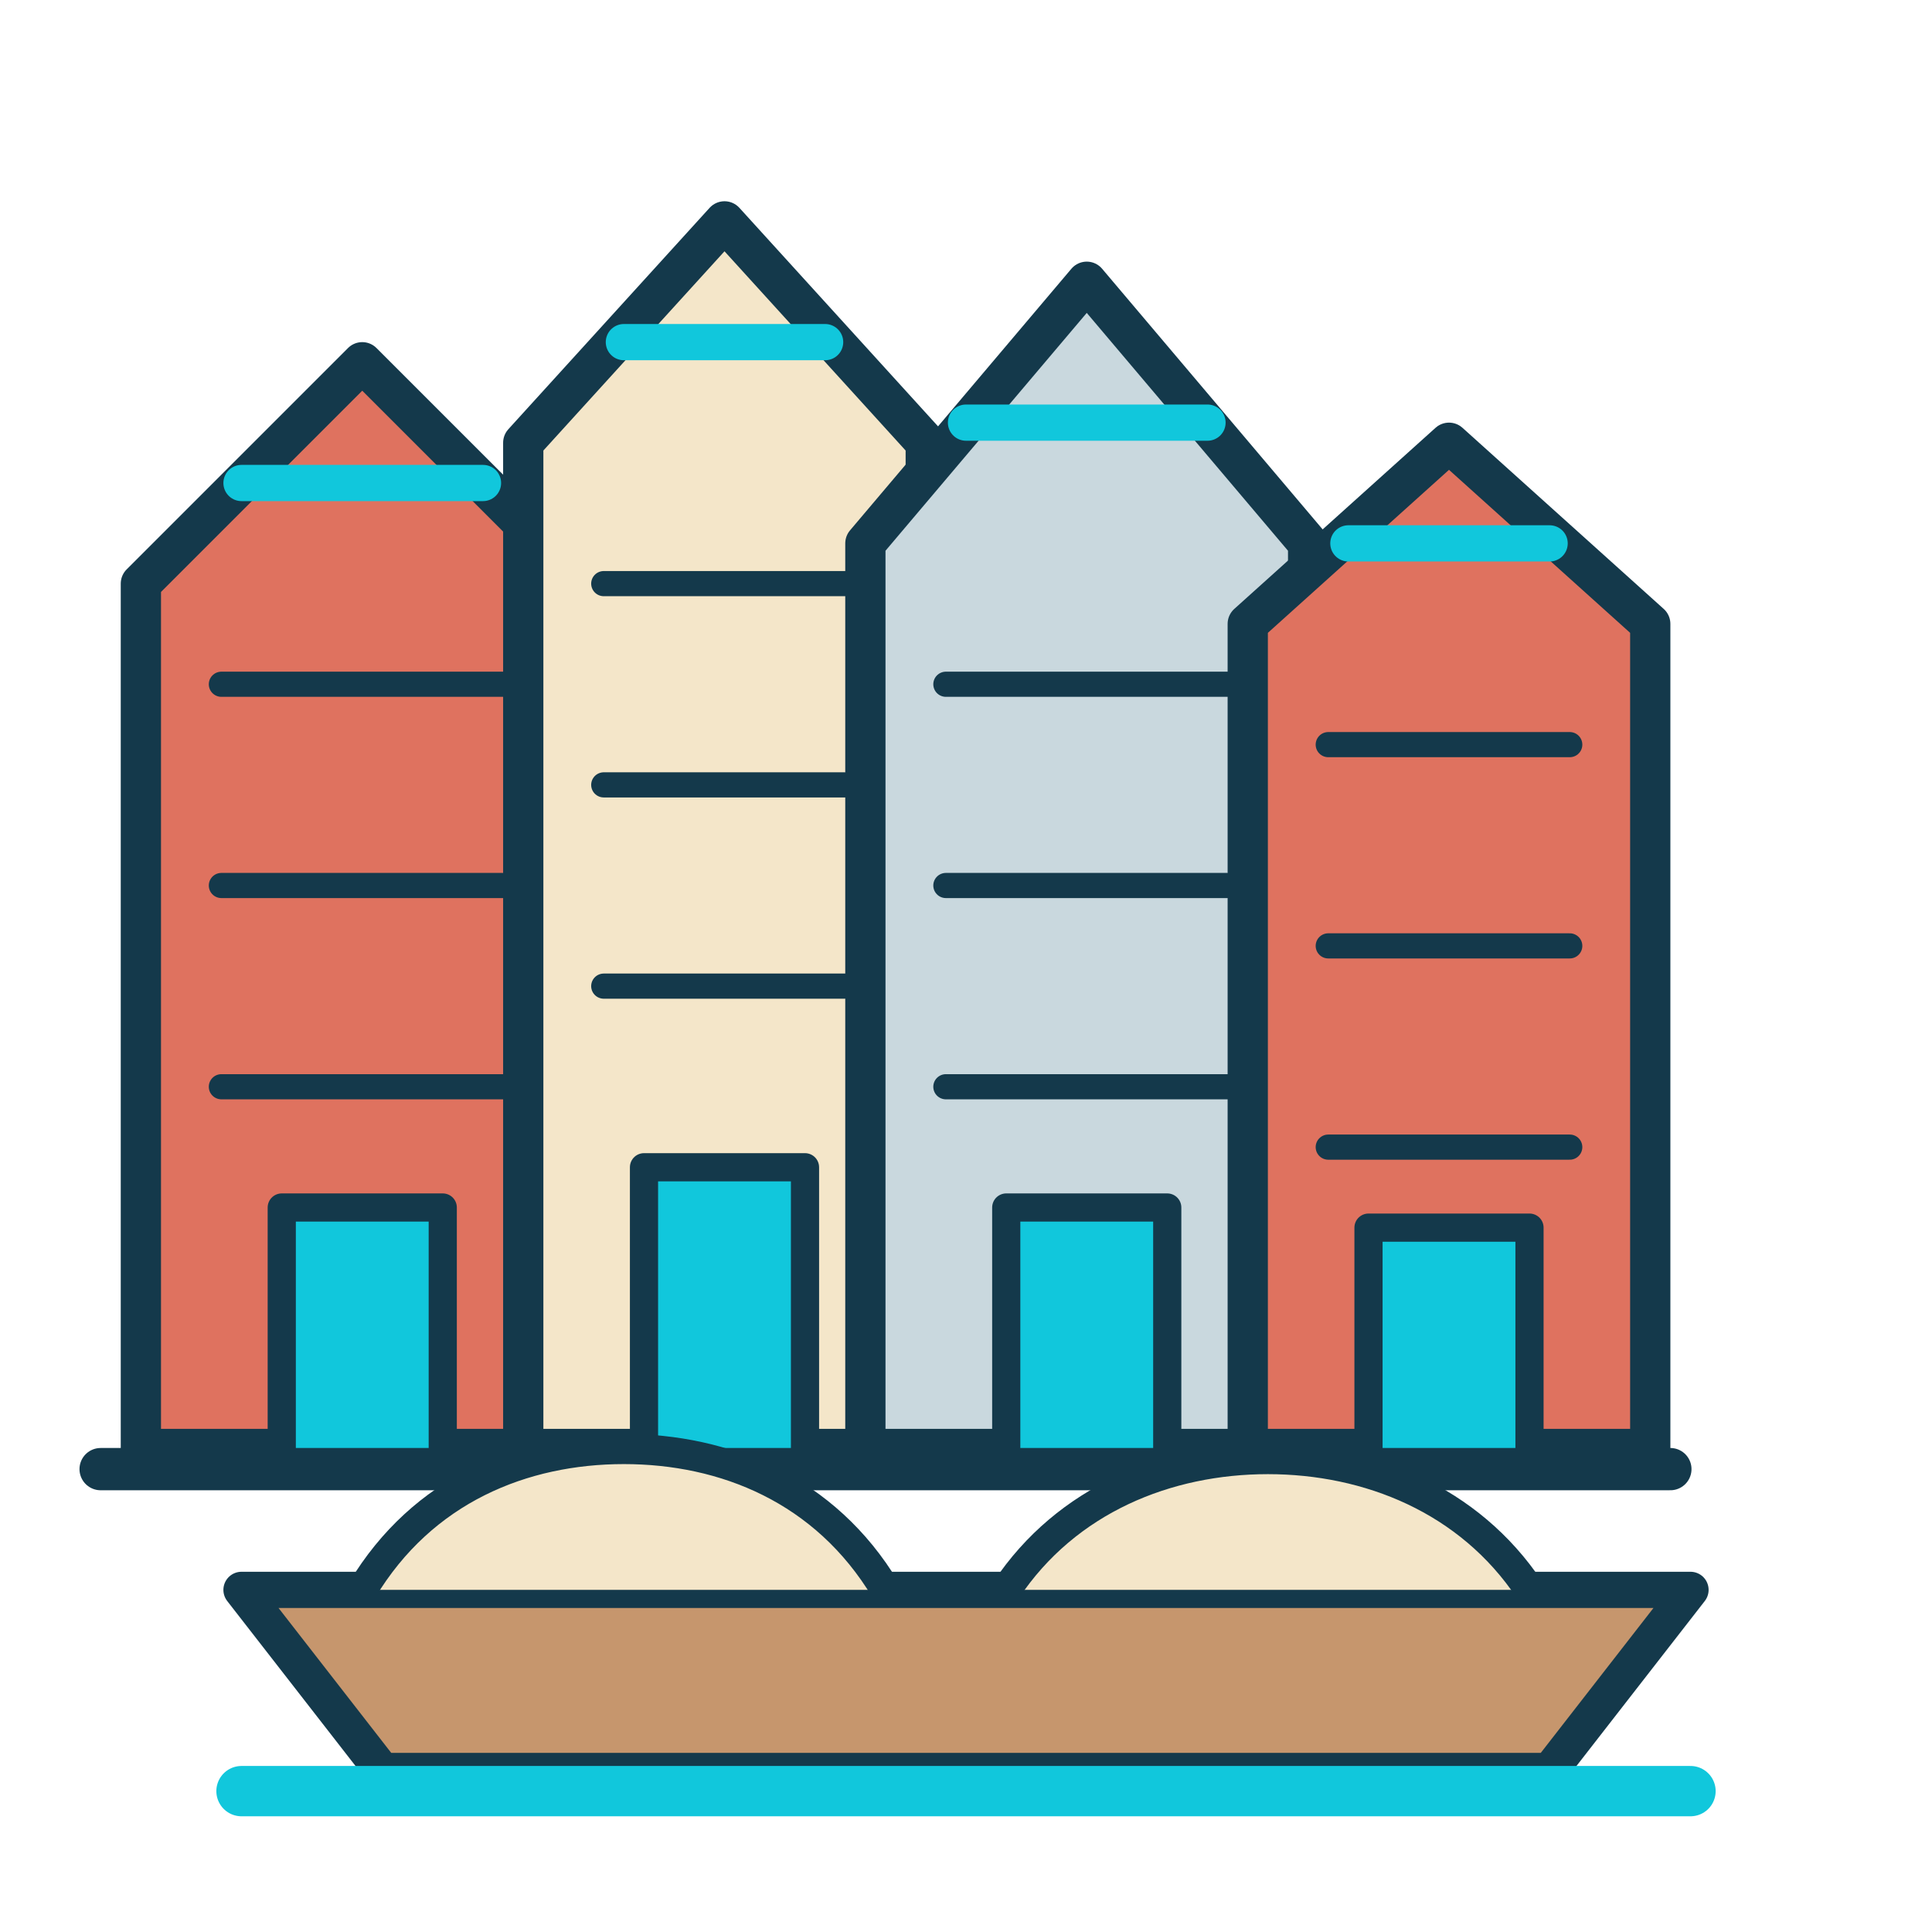
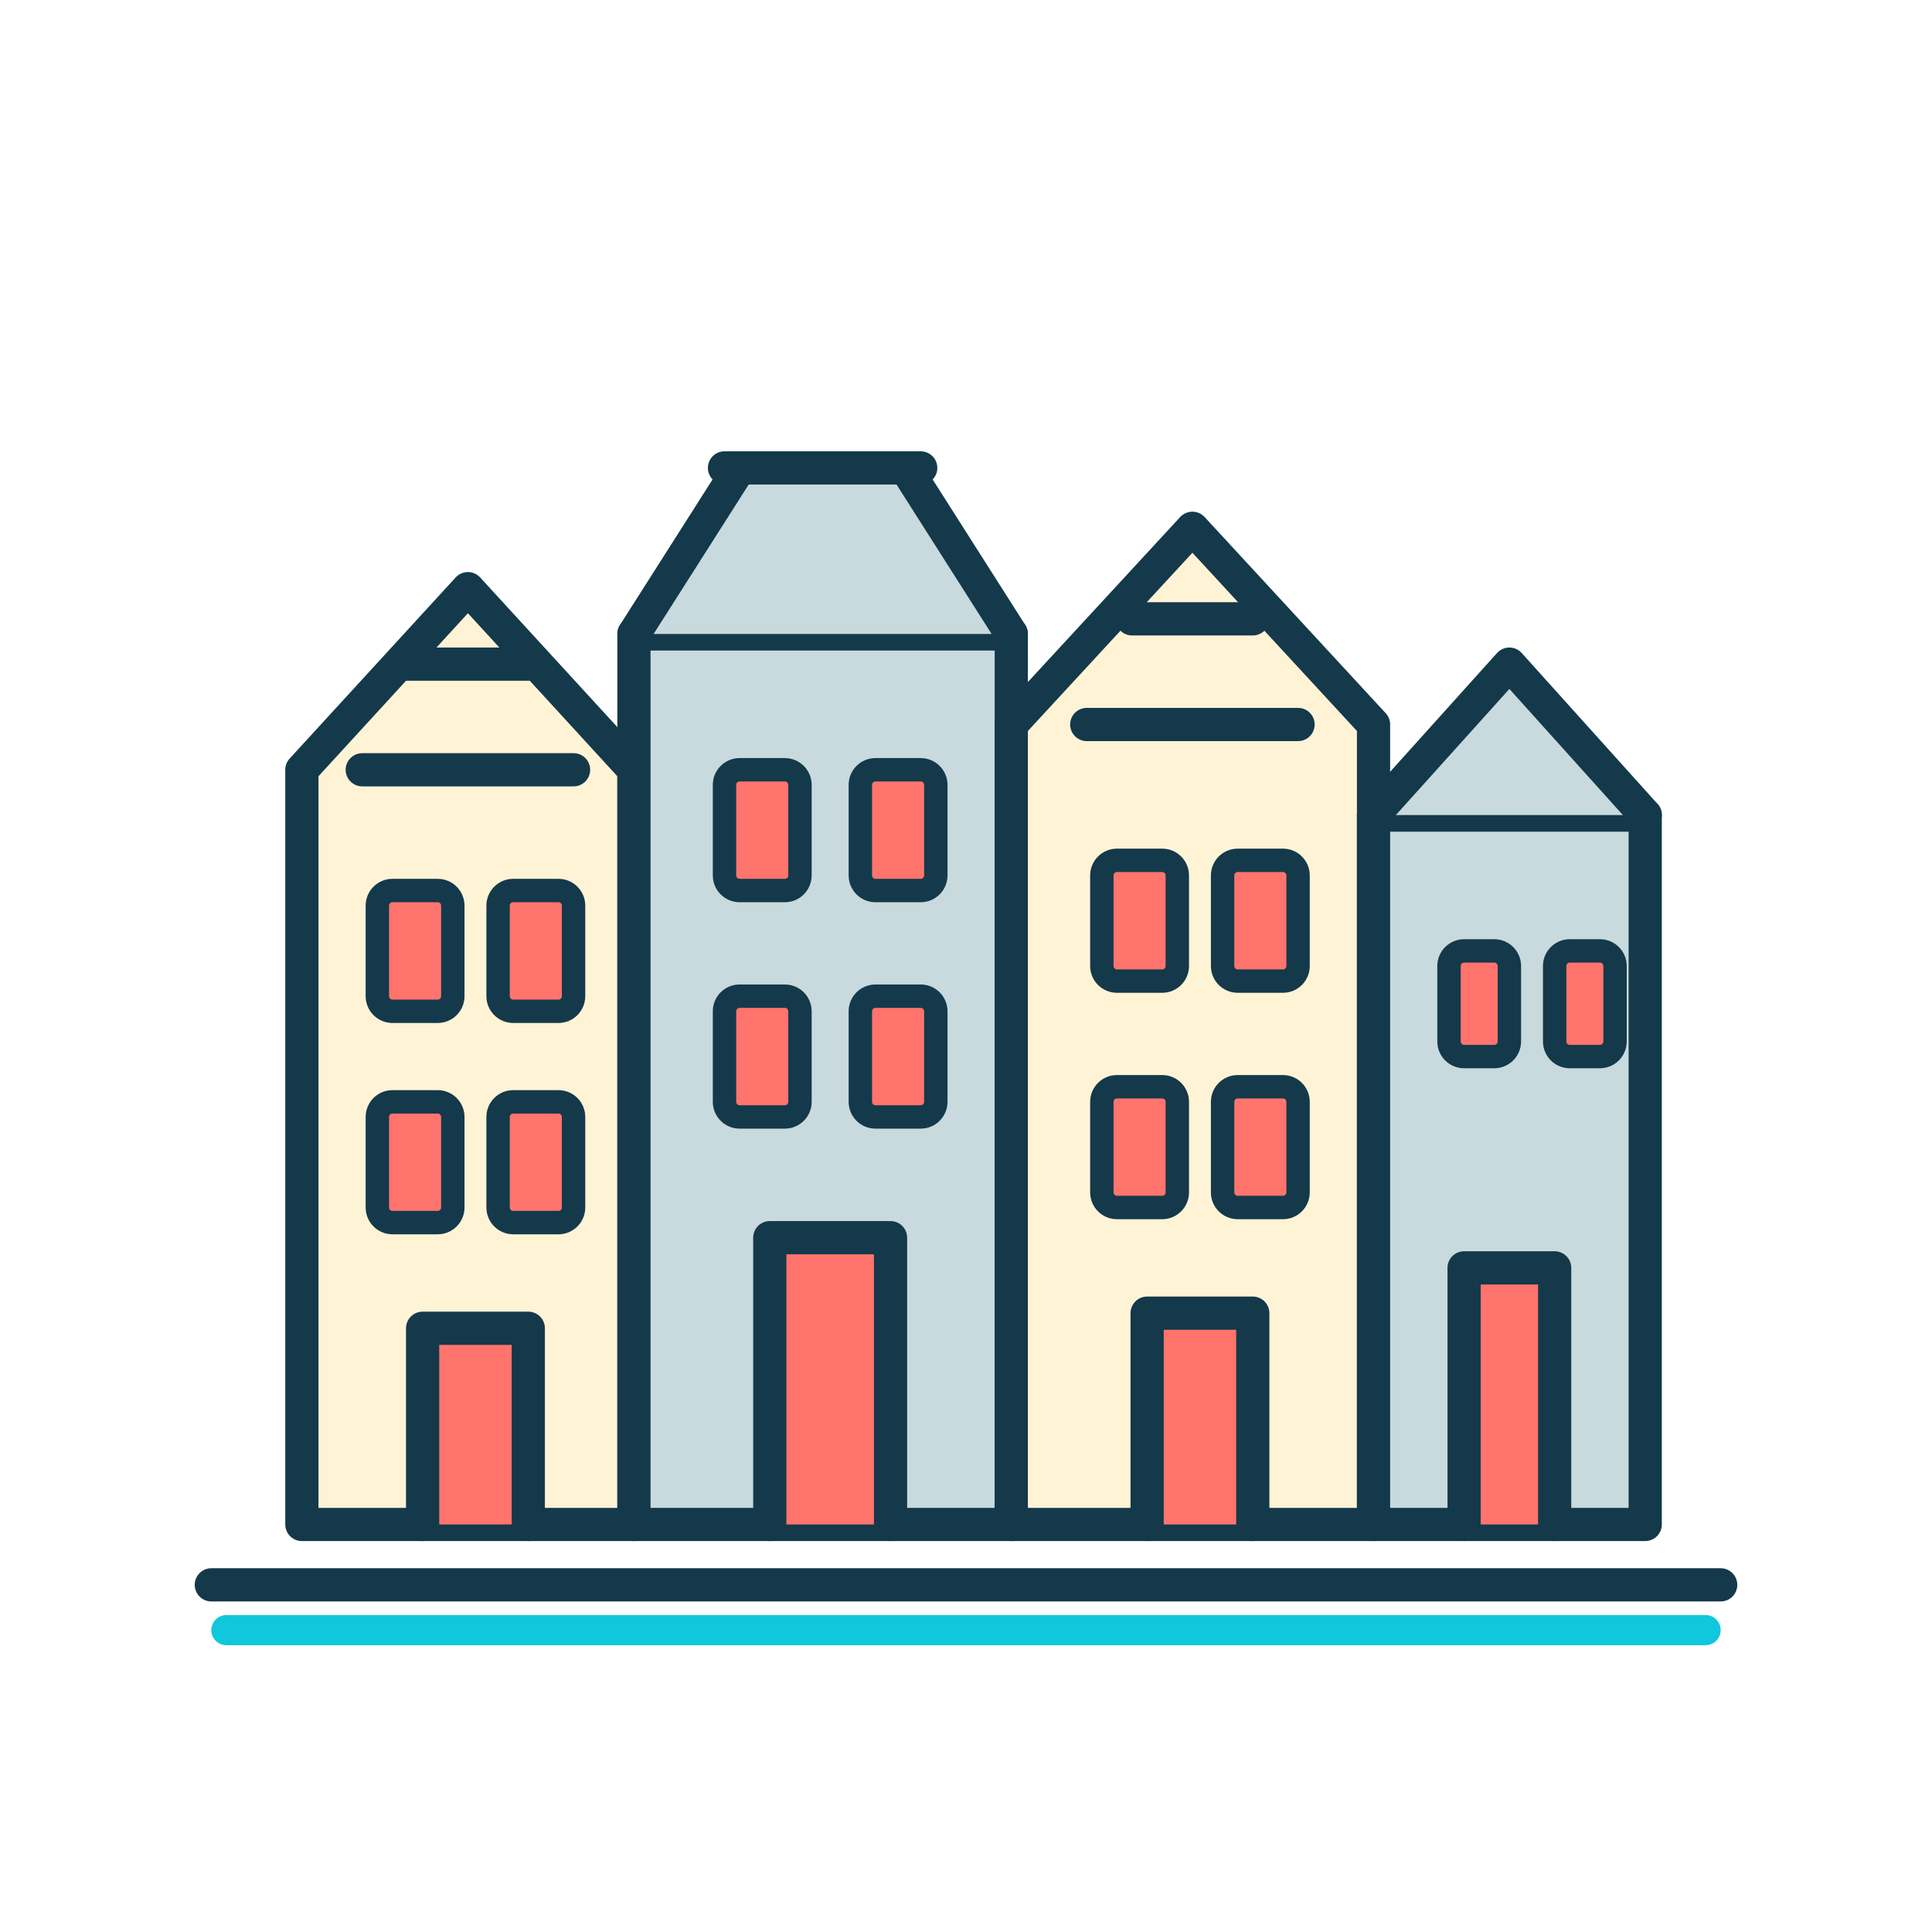
- <svg xmlns="http://www.w3.org/2000/svg" width="256" height="256" viewBox="0 0 96 96" role="img" aria-label="Casas de canal de Ámsterdam">
-   <g stroke="#14394b" stroke-linecap="round" stroke-linejoin="round">
-     <path d="M7 72V29l11-11 11 11v43z" fill="#df725f" stroke-width="2" />
-     <path d="M26 72V22l10-11 10 11v50z" fill="#f4e6c9" stroke-width="2" />
-     <path d="M43 72V27l11-13 11 13v45z" fill="#c9d8de" stroke-width="2" />
-     <path d="M62 72V31l10-9 10 9v41z" fill="#df725f" stroke-width="2" />
-     <path d="M11 34h14M11 44h14M11 54h14M30 29h12M30 39h12M30 49h12M47 34h14M47 44h14M47 54h14M66 37h12M66 47h12M66 57h12" fill="none" stroke-width="1.25" />
-     <path d="M14 72V60h8v12M32 72V58h8v14M50 72V60h8v12M68 72V61h8v11" fill="#11c7dc" stroke-width="1.4" />
-     <path d="M12 24h12M31 17h10M48 21h12M67 27h10" fill="none" stroke="#11c7dc" stroke-width="1.8" />
-     <path d="M5 73h78" fill="none" stroke-width="2.1" />
-     <path d="M12 79h72l-7 9H19z" fill="#c6966d" stroke-width="1.8" />
-     <path d="M18 79c3-5 8-7 13-7s10 2 13 7M50 79c3-4.5 8-6.5 13-6.5S73 74.5 76 79" fill="#f4e6c9" stroke-width="1.5" />
-     <path d="M12 89h72" fill="none" stroke="#11c7dc" stroke-width="2.5" />
+ <svg xmlns="http://www.w3.org/2000/svg" width="256" height="256" viewBox="0 0 128 128" role="img" aria-label="Casas de canal de Ámsterdam">
+   <g stroke="#14394b" stroke-width="2.2" stroke-linecap="round" stroke-linejoin="round">
+     <path d="M14 105h100" fill="none" />
+     <path d="M20 51 31 39l11 12v50H20z" fill="#fff3d6" />
+     <path d="M24 51h14M27 44h8" fill="none" />
+     <path d="M42 42h25v59H42z" fill="#c8dadd" />
+     <path d="M42 42 49 31h11l7 11" fill="#c8dadd" />
+     <path d="M48 31h13" fill="none" />
+     <path d="M67 48 79 35l12 13v53H67z" fill="#fff3d6" />
+     <path d="M72 48h14M75 41h8" fill="none" />
+     <path d="M91 54h18v47H91z" fill="#c8dadd" />
+     <path d="M91 54 100 44l9 10" fill="#c8dadd" />
+     <g fill="#ff746d" stroke-width="1.55">
+       <rect x="25" y="59" width="5" height="8" rx="1" />
+       <rect x="33" y="59" width="5" height="8" rx="1" />
+       <rect x="25" y="73" width="5" height="8" rx="1" />
+       <rect x="33" y="73" width="5" height="8" rx="1" />
+       <rect x="48" y="51" width="5" height="8" rx="1" />
+       <rect x="57" y="51" width="5" height="8" rx="1" />
+       <rect x="48" y="66" width="5" height="8" rx="1" />
+       <rect x="57" y="66" width="5" height="8" rx="1" />
+       <rect x="73" y="57" width="5" height="8" rx="1" />
+       <rect x="81" y="57" width="5" height="8" rx="1" />
+       <rect x="73" y="72" width="5" height="8" rx="1" />
+       <rect x="81" y="72" width="5" height="8" rx="1" />
+       <rect x="96" y="63" width="4" height="7" rx="1" />
+       <rect x="103" y="63" width="4" height="7" rx="1" />
+     </g>
+     <path d="M28 101V88h7v13M51 101V82h8v19M76 101V87h7v14M97 101V84h6v17" fill="#ff746d" />
+     <path d="M15 108h98" fill="none" stroke="#11c7dc" stroke-width="2" />
  </g>
</svg>
